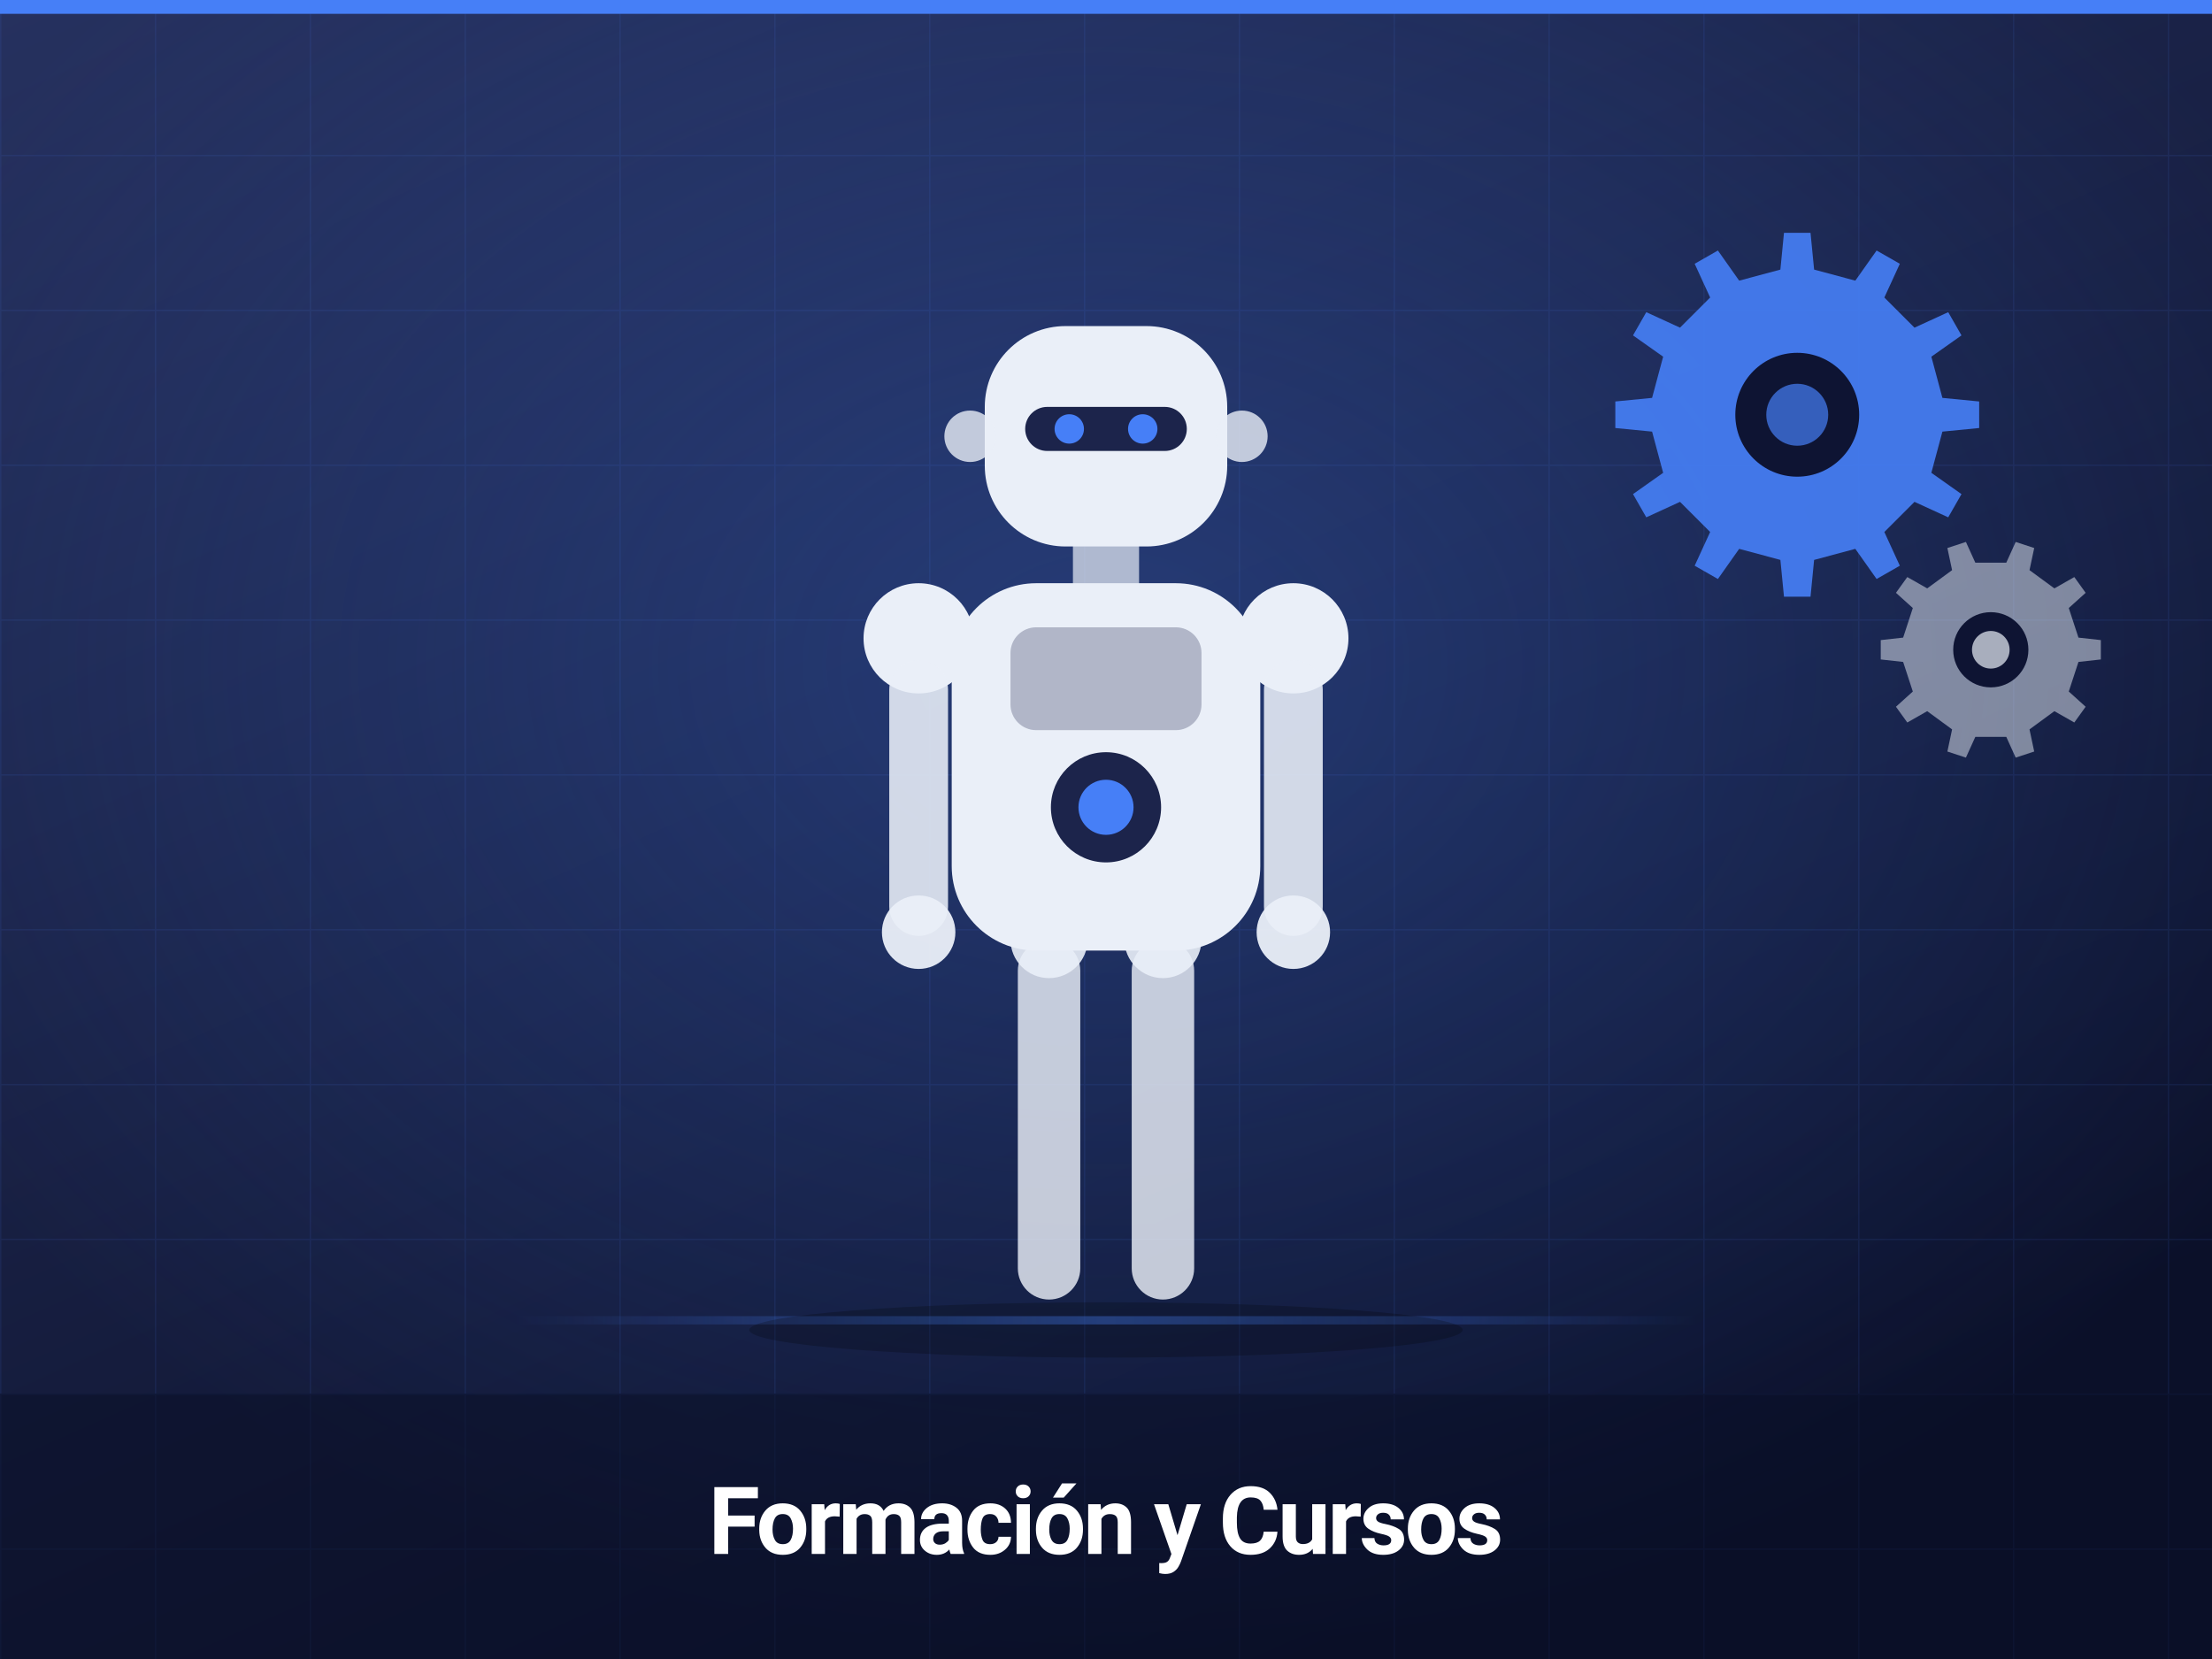
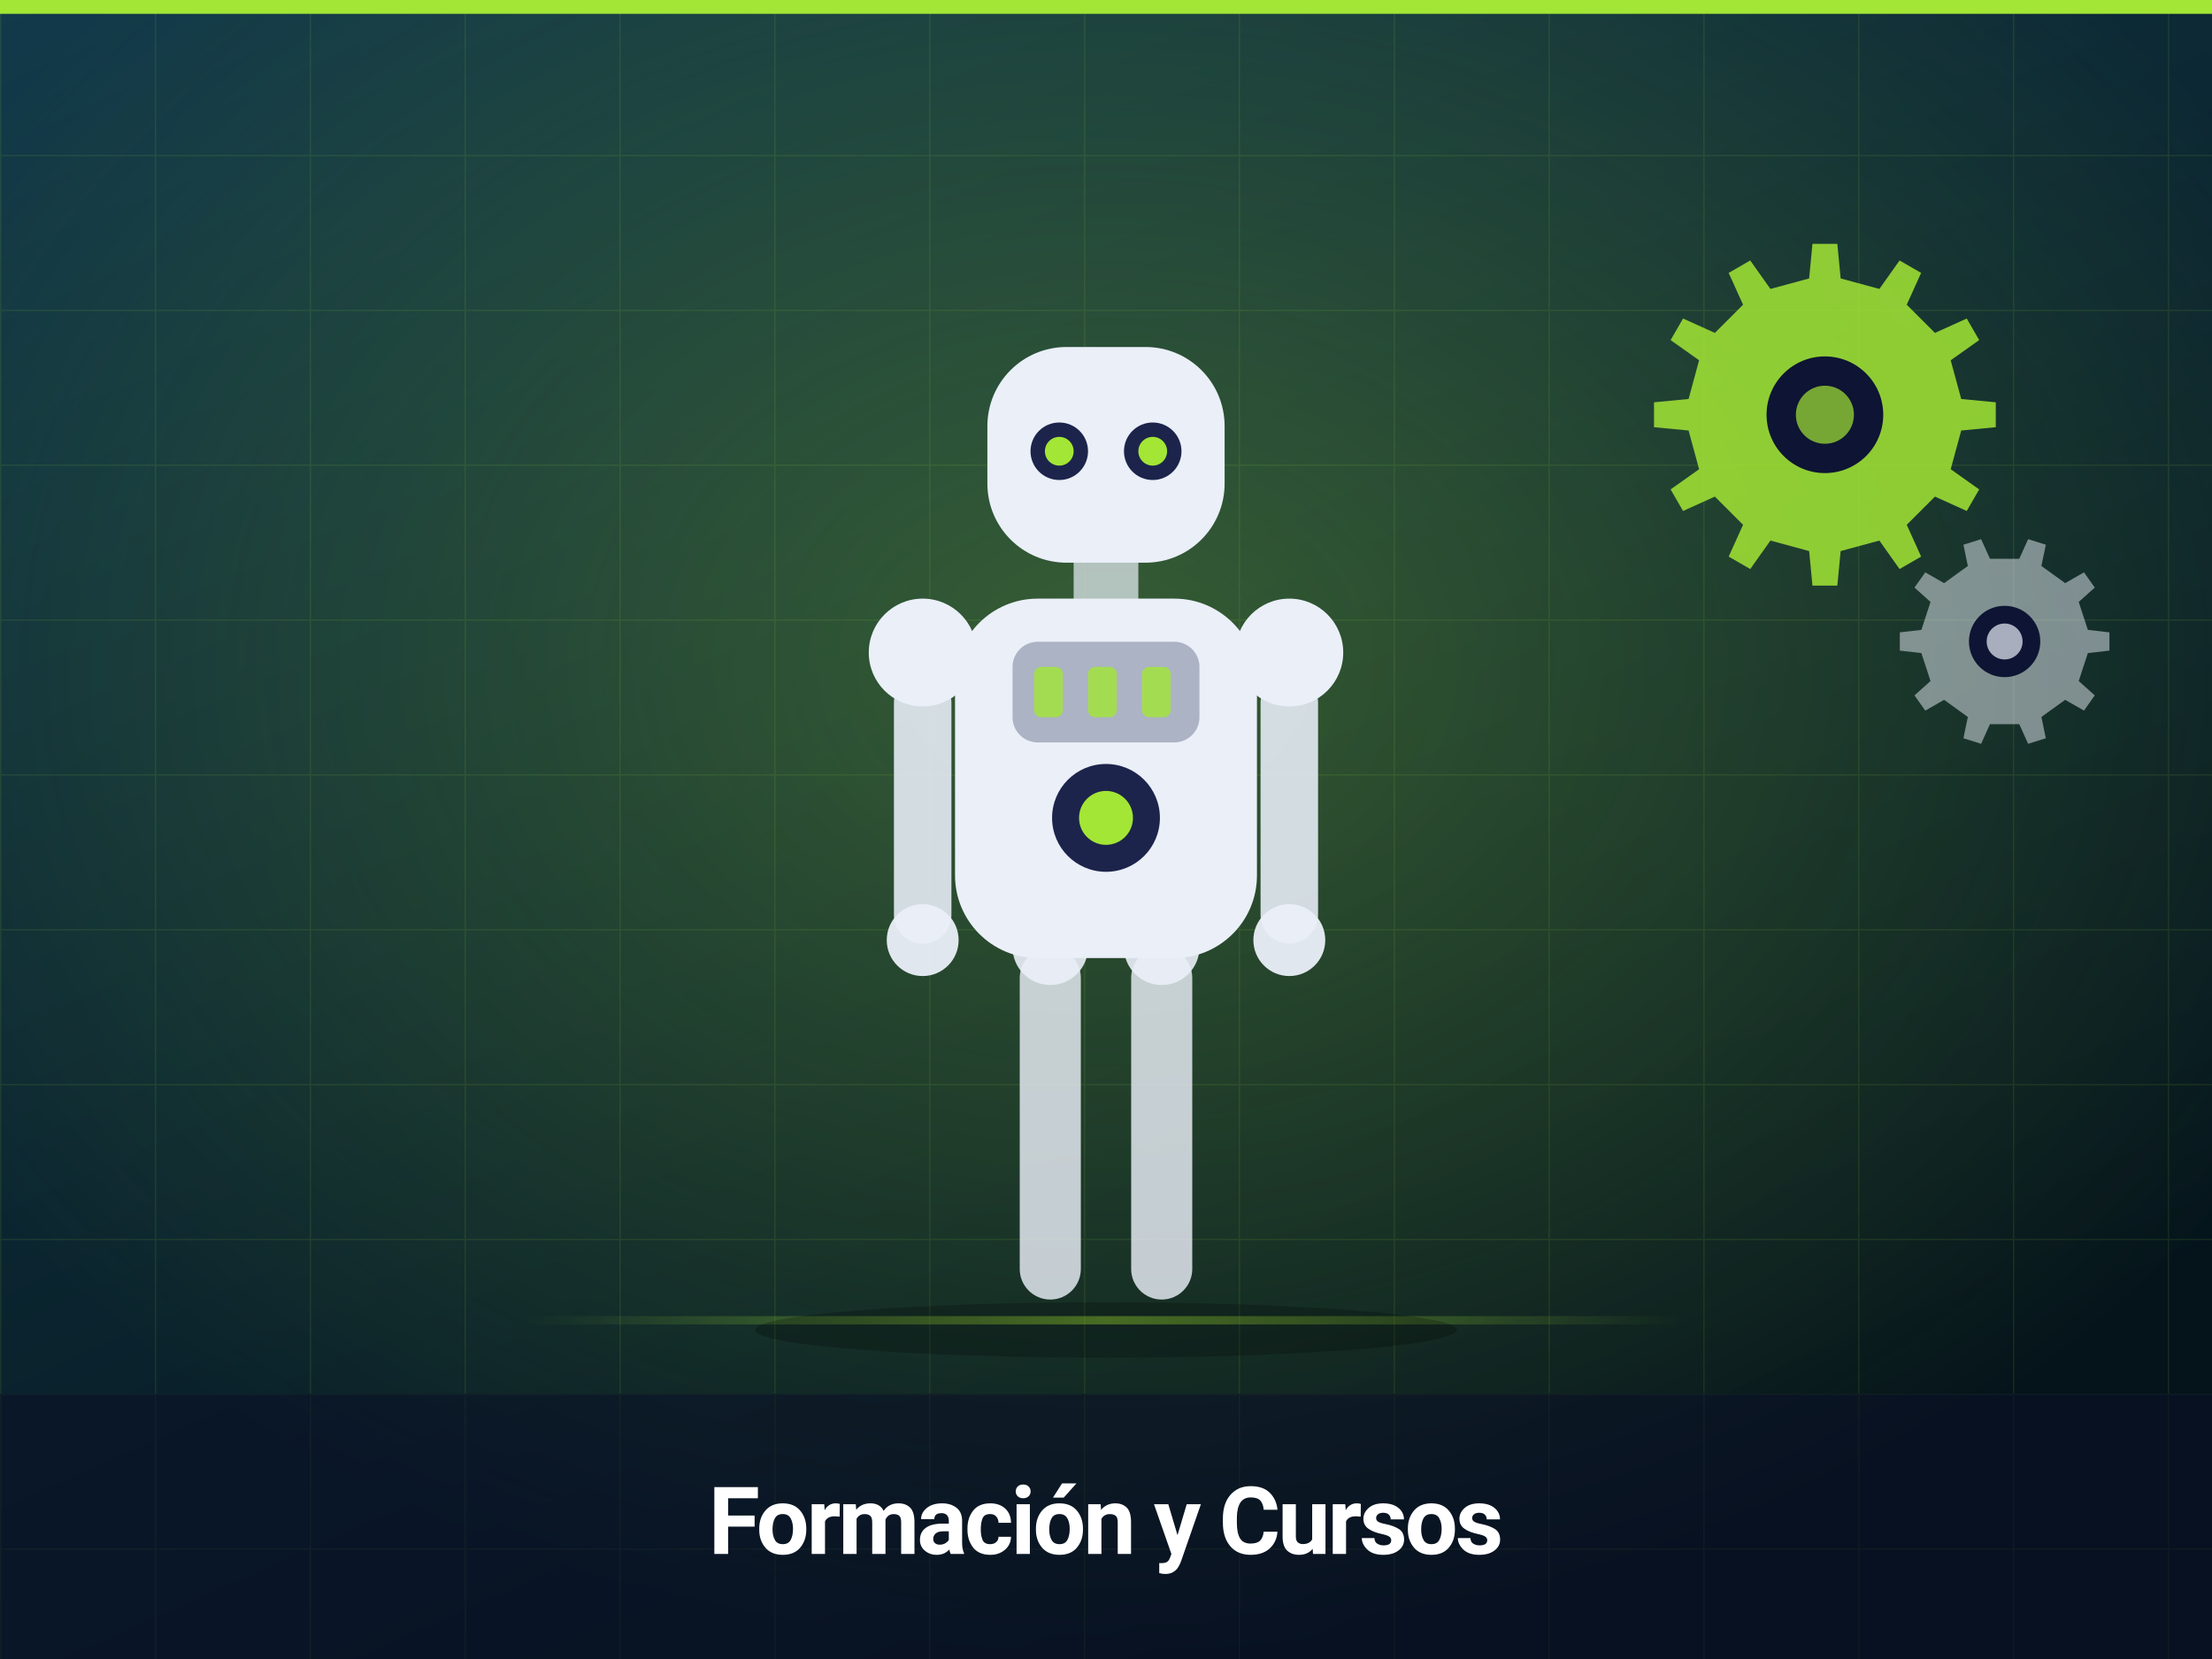
<svg xmlns="http://www.w3.org/2000/svg" viewBox="0 0 800 600" width="800" height="600">
  <defs>
    <linearGradient id="f" x1="0" y1="0" x2=".6" y2="1">
-       <stop offset="0" stop-color="#26315f" />
-       <stop offset="1" stop-color="#0b1029" />
+       <stop offset="0" stop-color="#123a4a" />
+       <stop offset="1" stop-color="#05141b" />
    </linearGradient>
    <radialGradient id="halo" cx="50%" cy="40%" r="60%">
-       <stop offset="0" stop-color="#467ff7" stop-opacity=".28" />
-       <stop offset="1" stop-color="#467ff7" stop-opacity="0" />
+       <stop offset="0" stop-color="#a3e635" stop-opacity=".28" />
+       <stop offset="1" stop-color="#a3e635" stop-opacity="0" />
    </radialGradient>
    <pattern id="rej" width="56" height="56" patternUnits="userSpaceOnUse">
-       <path d="M56 0H0V56" fill="none" stroke="#467ff7" stroke-opacity=".10" />
+       <path d="M56 0H0V56" fill="none" stroke="#a3e635" stroke-opacity=".10" />
    </pattern>
    <linearGradient id="suelo" x1="0" y1="0" x2="1" y2="0">
-       <stop offset="0" stop-color="#467ff7" stop-opacity="0" />
-       <stop offset=".5" stop-color="#467ff7" stop-opacity=".5" />
-       <stop offset="1" stop-color="#467ff7" stop-opacity="0" />
+       <stop offset="0" stop-color="#a3e635" stop-opacity="0" />
+       <stop offset=".5" stop-color="#a3e635" stop-opacity=".5" />
+       <stop offset="1" stop-color="#a3e635" stop-opacity="0" />
    </linearGradient>
  </defs>
  <rect width="800" height="600" fill="url(#f)" />
  <rect width="800" height="600" fill="url(#rej)" />
  <rect width="800" height="600" fill="url(#halo)" />
-   <rect x="0" y="0" width="800" height="5" fill="#467ff7" />
-   <polygon points="702.5,143.9 715.8,145.2 715.8,154.8 702.5,156.1 698.5,171.0 709.4,178.7 704.6,187.1 692.4,181.5 681.5,192.4 687.1,204.6 678.7,209.4 671.0,198.5 656.1,202.5 654.8,215.8 645.2,215.8 643.9,202.5 629.0,198.5 621.3,209.4 612.9,204.6 618.5,192.4 607.6,181.5 595.4,187.1 590.6,178.7 601.5,171.0 597.5,156.1 584.2,154.8 584.2,145.2 597.5,143.9 601.5,129.0 590.6,121.3 595.4,112.9 607.6,118.5 618.5,107.6 612.9,95.4 621.3,90.6 629.0,101.5 643.9,97.5 645.2,84.2 654.8,84.2 656.1,97.5 671.0,101.5 678.7,90.6 687.1,95.4 681.5,107.6 692.4,118.5 704.6,112.9 709.4,121.3 698.5,129.0" fill="#467ff7" opacity="0.9" />
-   <circle cx="650" cy="150" r="22.4" fill="#0e1433" />
-   <circle cx="650" cy="150" r="11.2" fill="#467ff7" opacity=".7" />
-   <polygon points="751.7,230.6 759.8,231.5 759.8,238.5 751.7,239.4 748.2,250.1 754.3,255.6 750.2,261.3 743.0,257.2 734.0,263.8 735.7,271.8 729.0,274.0 725.6,266.5 714.4,266.5 711.0,274.0 704.3,271.8 706.0,263.8 697.0,257.2 689.8,261.3 685.7,255.6 691.8,250.1 688.3,239.4 680.2,238.5 680.2,231.5 688.3,230.6 691.8,219.9 685.7,214.4 689.8,208.7 697.0,212.8 706.0,206.2 704.3,198.2 711.0,196.0 714.4,203.5 725.6,203.5 729.0,196.0 735.7,198.2 734.0,206.2 743.0,212.8 750.2,208.7 754.3,214.4 748.2,219.9" fill="#eaeff8" opacity="0.5" />
-   <circle cx="720" cy="235" r="13.6" fill="#0e1433" />
-   <circle cx="720" cy="235" r="6.8" fill="#eaeff8" opacity=".7" />
-   <rect x="185.0" y="476" width="430" height="3" fill="url(#suelo)" />
-   <ellipse cx="400" cy="481" rx="129.0" ry="10" fill="#000" opacity=".22" />
+   <rect x="0" y="0" width="800" height="5" fill="#a3e635" />
+   <polygon points="709.3,144.3 721.8,145.5 721.8,154.5 709.3,155.7 705.5,169.7 715.8,177.0 711.3,184.8 699.8,179.6 689.6,189.8 694.8,201.3 687.0,205.8 679.7,195.5 665.7,199.3 664.5,211.8 655.5,211.8 654.3,199.3 640.3,195.5 633.0,205.8 625.2,201.3 630.4,189.8 620.2,179.6 608.7,184.8 604.2,177.0 614.5,169.7 610.7,155.7 598.2,154.5 598.2,145.5 610.7,144.3 614.5,130.3 604.2,123.0 608.7,115.2 620.2,120.4 630.4,110.2 625.2,98.7 633.0,94.2 640.3,104.5 654.3,100.7 655.5,88.2 664.5,88.2 665.7,100.7 679.7,104.5 687.0,94.2 694.8,98.7 689.6,110.2 699.8,120.4 711.3,115.2 715.8,123.0 705.5,130.3" fill="#a3e635" opacity="0.85" />
+   <circle cx="660" cy="150" r="21.1" fill="#0e1433" />
+   <circle cx="660" cy="150" r="10.5" fill="#a3e635" opacity=".7" />
+   <polygon points="755.1,227.8 762.9,228.7 762.9,235.3 755.1,236.2 751.8,246.3 757.6,251.5 753.7,257.0 746.9,253.1 738.3,259.3 739.9,267.0 733.5,269.0 730.3,261.9 719.7,261.9 716.5,269.0 710.1,267.0 711.7,259.3 703.1,253.1 696.3,257.0 692.4,251.5 698.2,246.3 694.9,236.2 687.1,235.3 687.1,228.7 694.9,227.8 698.2,217.7 692.4,212.5 696.3,207.0 703.1,210.9 711.7,204.7 710.1,197.0 716.5,195.0 719.7,202.1 730.3,202.1 733.5,195.0 739.9,197.0 738.3,204.7 746.9,210.9 753.7,207.0 757.6,212.5 751.8,217.7" fill="#eaeff8" opacity="0.5" />
+   <circle cx="725" cy="232" r="12.9" fill="#0e1433" />
+   <circle cx="725" cy="232" r="6.5" fill="#eaeff8" opacity=".7" />
+   <rect x="188.5" y="476" width="423" height="3" fill="url(#suelo)" />
+   <ellipse cx="400" cy="481" rx="126.9" ry="10" fill="#000" opacity=".22" />
  <g opacity="1.0">
-     <rect x="368.114" y="339.8" width="22.586" height="130.2" rx="11.293" fill="#eaeff8" opacity=".82" />
-     <circle cx="379.407" cy="339.8" r="13.95" fill="#eaeff8" opacity=".9" />
-     <rect x="409.3" y="339.8" width="22.586" height="130.2" rx="11.293" fill="#eaeff8" opacity=".82" />
-     <circle cx="420.593" cy="339.8" r="13.95" fill="#eaeff8" opacity=".9" />
-     <rect x="344.2" y="210.929" width="111.6" height="132.857" rx="30.557" fill="#eaeff8" />
-     <rect x="365.457" y="226.871" width="69.086" height="37.2" rx="9.3" fill="#1c244b" opacity=".28" />
-     <circle cx="400" cy="291.971" r="19.929" fill="#1c244b" />
-     <circle cx="400" cy="291.971" r="9.964" fill="#467ff7" />
-     <circle cx="332.243" cy="230.857" r="19.929" fill="#eaeff8" />
-     <rect x="321.614" y="238.829" width="21.257" height="99.643" rx="10.629" fill="#eaeff8" opacity=".88" />
-     <circle cx="332.243" cy="337.143" r="13.286" fill="#eaeff8" opacity=".95" />
-     <circle cx="467.757" cy="230.857" r="19.929" fill="#eaeff8" />
-     <rect x="457.129" y="238.829" width="21.257" height="99.643" rx="10.629" fill="#eaeff8" opacity=".88" />
-     <circle cx="467.757" cy="337.143" r="13.286" fill="#eaeff8" opacity=".95" />
-     <rect x="388.043" y="194.986" width="23.914" height="18.6" fill="#eaeff8" opacity=".7" />
-     <rect x="356.157" y="117.929" width="87.686" height="79.714" rx="29.229" fill="#eaeff8" />
-     <rect x="370.771" y="147.157" width="58.457" height="15.943" rx="7.971" fill="#1c244b" />
-     <circle cx="386.714" cy="155.129" r="5.314" fill="#467ff7" />
-     <circle cx="413.286" cy="155.129" r="5.314" fill="#467ff7" />
-     <circle cx="350.843" cy="157.786" r="9.3" fill="#eaeff8" opacity=".8" />
-     <circle cx="449.157" cy="157.786" r="9.3" fill="#eaeff8" opacity=".8" />
+     <rect x="368.8" y="342.6" width="22.1" height="127.4" rx="11.05" fill="#eaeff8" opacity=".82" />
+     <circle cx="379.85" cy="342.6" r="13.65" fill="#eaeff8" opacity=".9" />
+     <rect x="409.1" y="342.6" width="22.1" height="127.4" rx="11.05" fill="#eaeff8" opacity=".82" />
+     <circle cx="420.15" cy="342.6" r="13.65" fill="#eaeff8" opacity=".9" />
+     <rect x="345.4" y="216.5" width="109.2" height="130.0" rx="29.9" fill="#eaeff8" />
+     <rect x="366.2" y="232.1" width="67.6" height="36.4" rx="9.1" fill="#1c244b" opacity=".30" />
+     <rect x="374.0" y="241.2" width="10.4" height="18.2" rx="2.6" fill="#a3e635" opacity=".8" />
+     <rect x="393.5" y="241.2" width="10.4" height="18.2" rx="2.6" fill="#a3e635" opacity=".8" />
+     <rect x="413.0" y="241.2" width="10.4" height="18.2" rx="2.6" fill="#a3e635" opacity=".8" />
+     <circle cx="400" cy="295.8" r="19.5" fill="#1c244b" />
+     <circle cx="400" cy="295.8" r="9.75" fill="#a3e635" />
+     <circle cx="333.7" cy="236.0" r="19.5" fill="#eaeff8" />
+     <rect x="323.3" y="243.8" width="20.8" height="97.5" rx="10.4" fill="#eaeff8" opacity=".88" />
+     <circle cx="333.7" cy="340.0" r="13.0" fill="#eaeff8" opacity=".95" />
+     <circle cx="466.3" cy="236.0" r="19.5" fill="#eaeff8" />
+     <rect x="455.9" y="243.8" width="20.8" height="97.5" rx="10.4" fill="#eaeff8" opacity=".88" />
+     <circle cx="466.3" cy="340.0" r="13.0" fill="#eaeff8" opacity=".95" />
+     <rect x="388.3" y="200.9" width="23.4" height="18.2" fill="#eaeff8" opacity=".7" />
+     <rect x="357.1" y="125.5" width="85.8" height="78.0" rx="28.6" fill="#eaeff8" />
+     <circle cx="383.1" cy="163.2" r="10.4" fill="#1c244b" />
+     <circle cx="383.1" cy="163.2" r="5.2" fill="#a3e635" />
+     <circle cx="416.9" cy="163.2" r="10.4" fill="#1c244b" />
+     <circle cx="416.9" cy="163.2" r="5.2" fill="#a3e635" />
  </g>
  <rect x="0" y="504" width="800" height="96" fill="#0a0f26" opacity=".55" />
  <text x="400.0" y="562" text-anchor="middle" font-family="system-ui,-apple-system,Segoe UI,Roboto,Helvetica,Arial,sans-serif" font-size="34" font-weight="700" fill="#ffffff" letter-spacing="-1">Formación y Cursos</text>
</svg>
